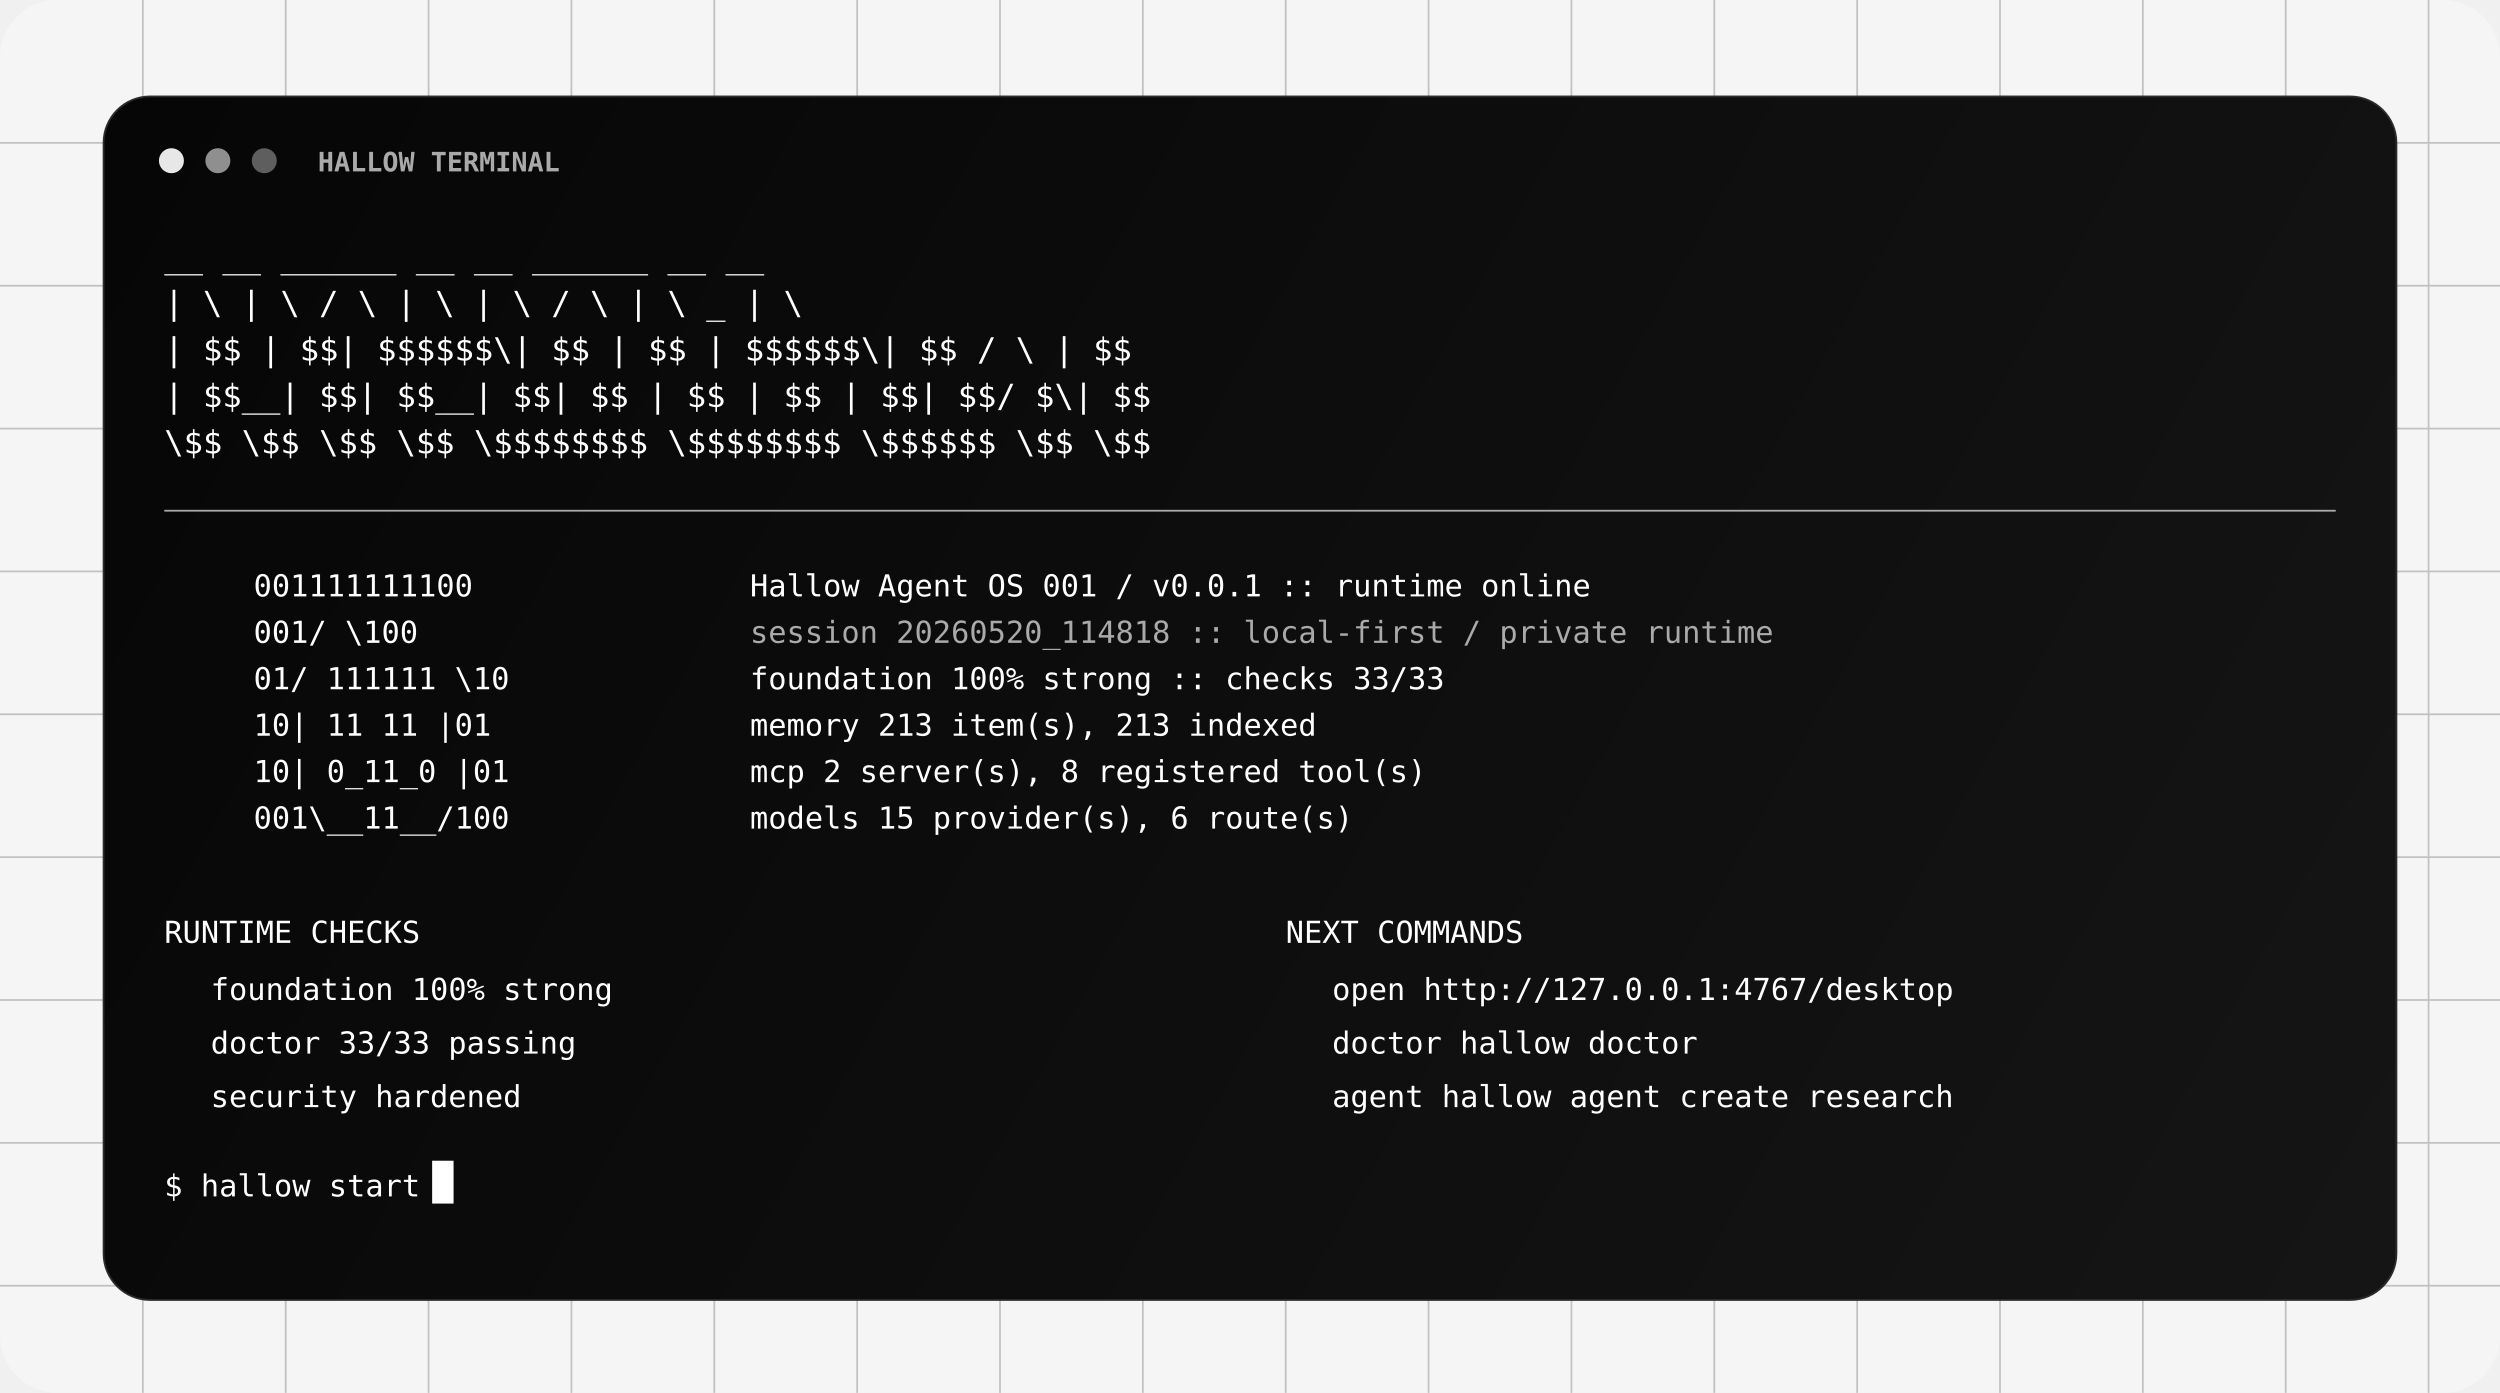
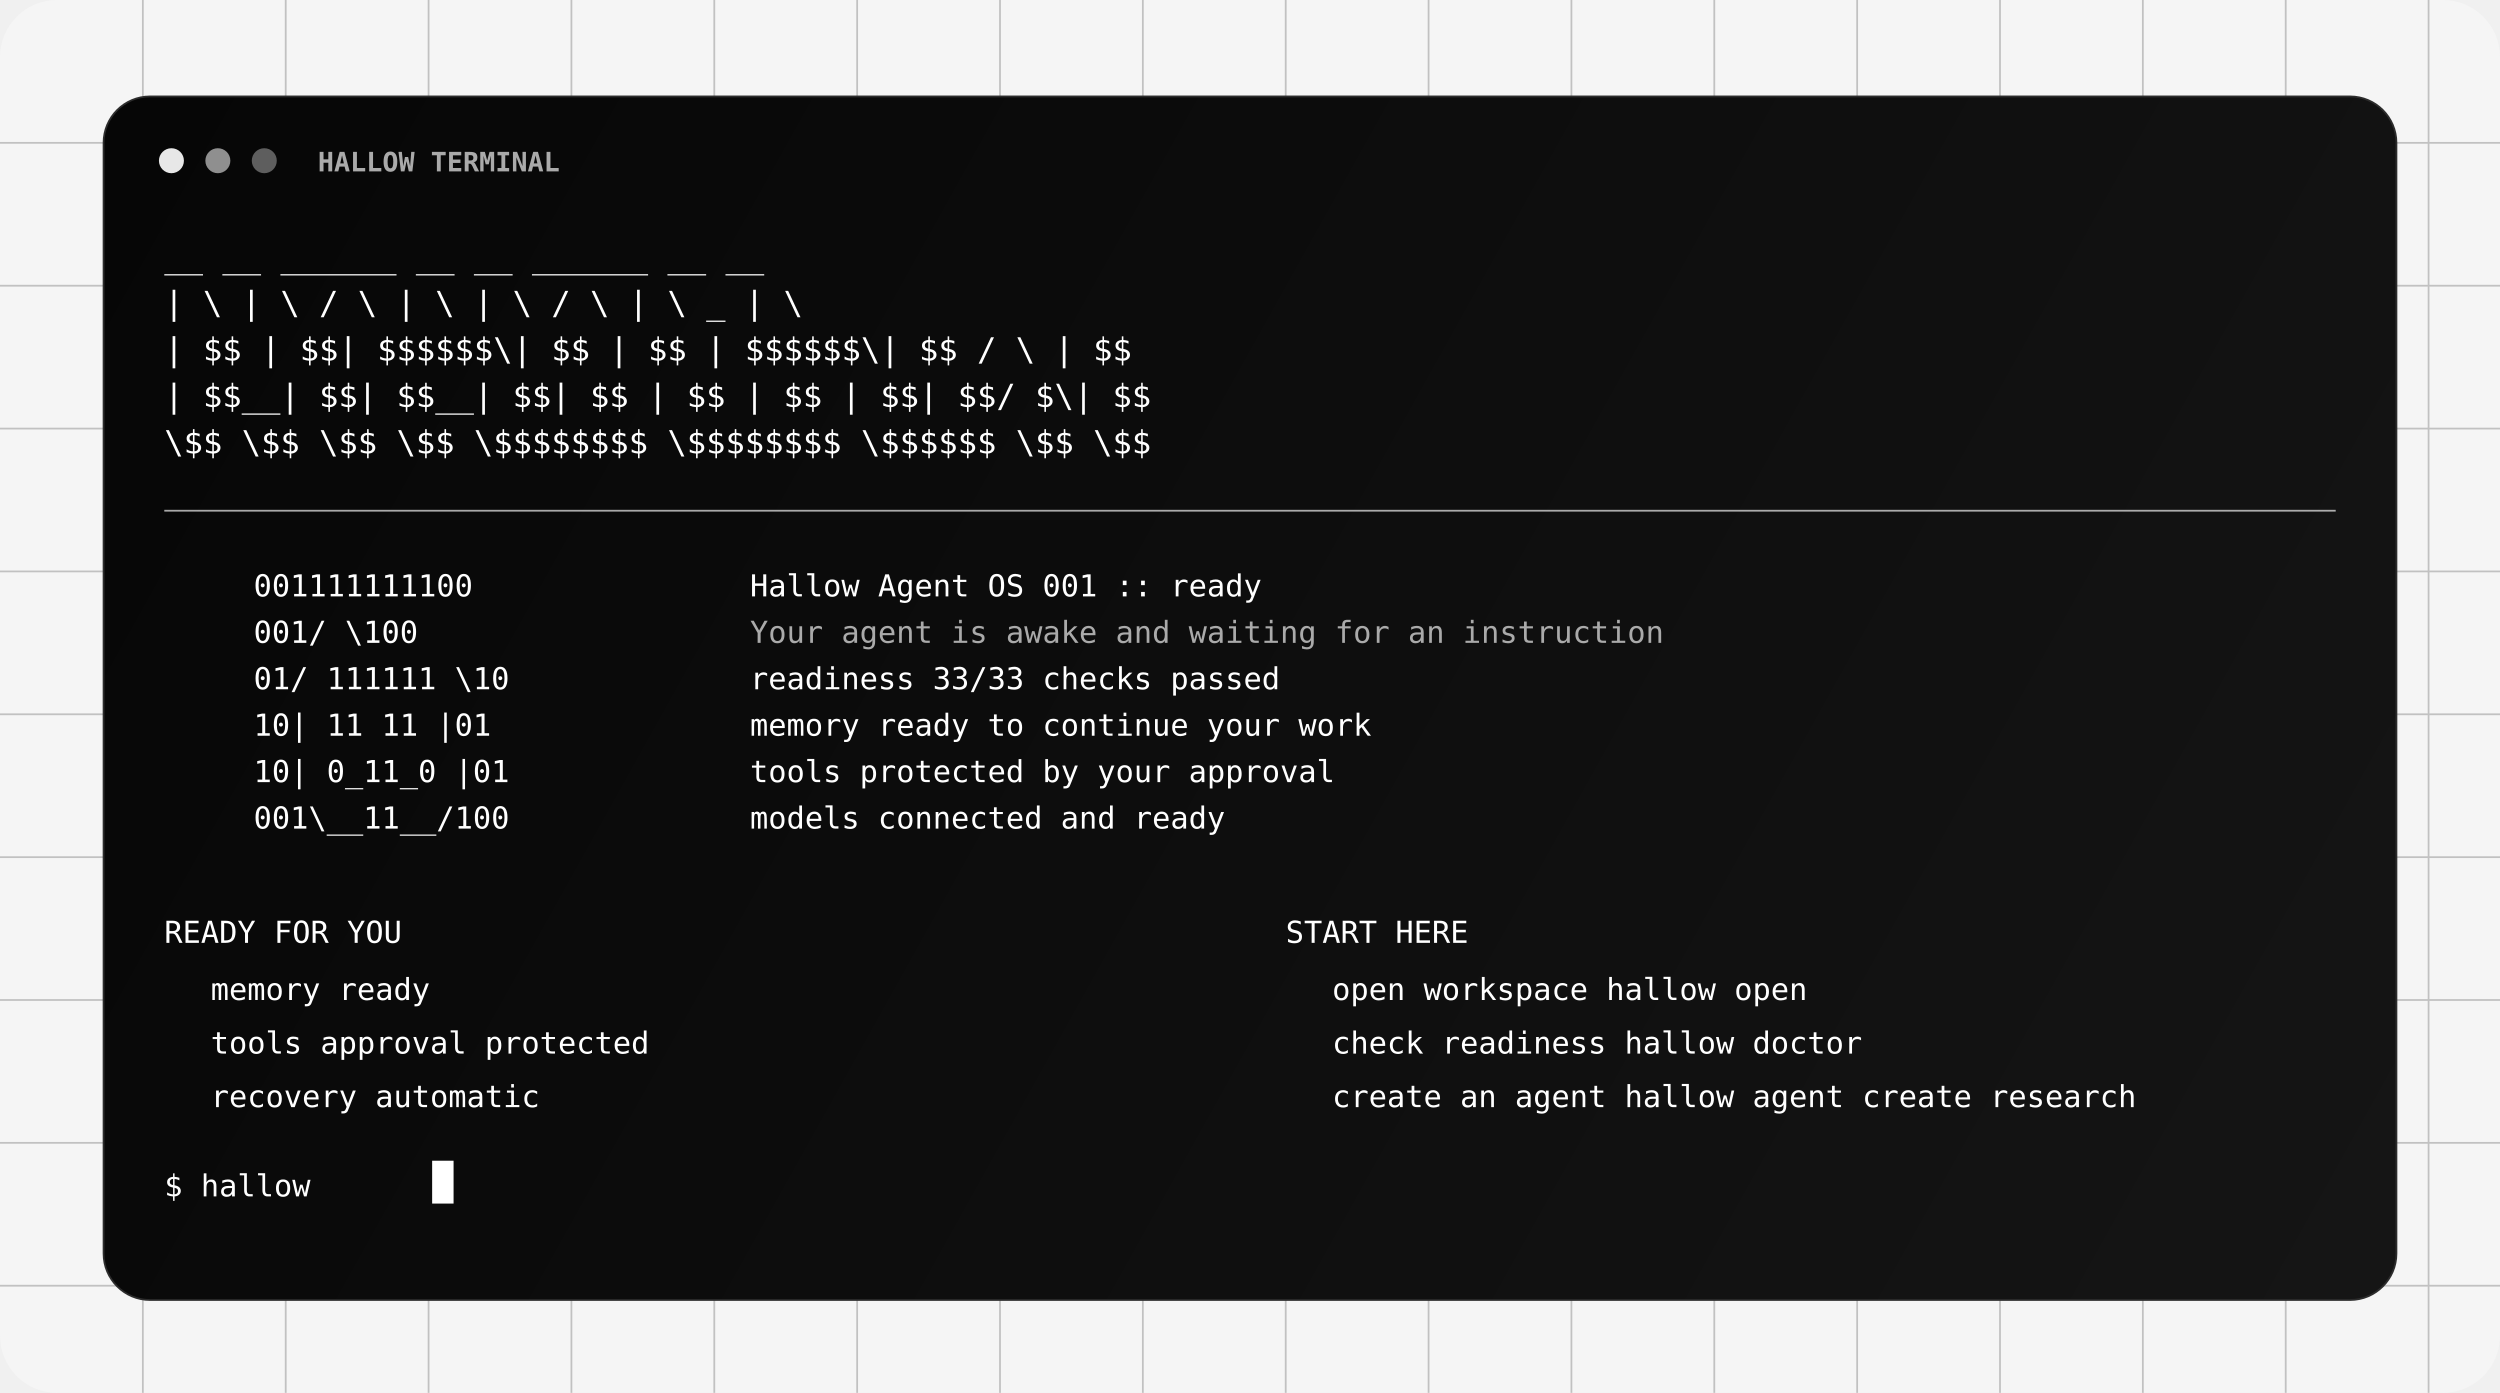
<svg xmlns="http://www.w3.org/2000/svg" width="1400" height="780" viewBox="0 0 1400 780" fill="none" role="img" aria-labelledby="title desc">
  <defs>
    <linearGradient id="termBg" x1="0" y1="0" x2="1400" y2="780" gradientUnits="userSpaceOnUse">
      <stop stop-color="#050505" />
      <stop offset="1" stop-color="#161616" />
    </linearGradient>
    <style>
      .mono { font-family: "SFMono-Regular", "Cascadia Mono", Consolas, monospace; }
      .cursor { animation: blink 1s steps(2,end) infinite; }
      .line { animation: reveal 7s ease-in-out infinite; }
      .line2 { animation: reveal 7s ease-in-out infinite; animation-delay: .35s; }
      .line3 { animation: reveal 7s ease-in-out infinite; animation-delay: .7s; }
      .line4 { animation: reveal 7s ease-in-out infinite; animation-delay: 1.05s; }
      @keyframes blink { 0%,49% { opacity: 1; } 50%,100% { opacity: 0; } }
      @keyframes reveal { 0% { opacity: .1; } 12%,88% { opacity: 1; } 100% { opacity: .1; } }
    </style>
  </defs>
  <rect width="1400" height="780" rx="32" fill="#f5f5f5" />
  <g opacity=".22" stroke="#0a0a0a">
    <path d="M0 80H1400M0 160H1400M0 240H1400M0 320H1400M0 400H1400M0 480H1400M0 560H1400M0 640H1400M0 720H1400" />
    <path d="M80 0V780M160 0V780M240 0V780M320 0V780M400 0V780M480 0V780M560 0V780M640 0V780M720 0V780M800 0V780M880 0V780M960 0V780M1040 0V780M1120 0V780M1200 0V780M1280 0V780M1360 0V780" />
  </g>
  <rect x="58" y="54" width="1284" height="674" rx="26" fill="url(#termBg)" stroke="#2c2c2c" />
  <circle cx="96" cy="90" r="7" fill="#fff" opacity=".9" />
  <circle cx="122" cy="90" r="7" fill="#fff" opacity=".55" />
  <circle cx="148" cy="90" r="7" fill="#fff" opacity=".35" />
  <text x="178" y="96" class="mono" fill="#aaa" font-size="15" font-weight="800">HALLOW TERMINAL</text>
  <g class="mono" fill="#fff" font-size="18">
    <text x="92" y="150">__    __   ______   __       __        ______   __       __</text>
    <text x="92" y="176">|  \  |  \ /      \ |  \     |  \      /      \ |  \  _  |  \</text>
    <text x="92" y="202">| $$  | $$|  $$$$$$\| $$     | $$     |  $$$$$$\| $$ / \ | $$</text>
    <text x="92" y="228">| $$__| $$| $$__| $$| $$     | $$     | $$  | $$| $$/  $\| $$</text>
    <text x="92" y="254"> \$$   \$$ \$$   \$$ \$$$$$$$$ \$$$$$$$$  \$$$$$$  \$$      \$$</text>
  </g>
  <line x1="92" y1="286" x2="1308" y2="286" stroke="#fff" stroke-opacity=".65" />
  <g class="mono" font-size="17">
    <text x="142" y="334" fill="#fff">001111111100</text>
    <text x="142" y="360" fill="#fff">001/        \100</text>
    <text x="142" y="386" fill="#fff">01/ 111111   \10</text>
    <text x="142" y="412" fill="#fff">10|  11 11   |01</text>
    <text x="142" y="438" fill="#fff">10| 0_11_0   |01</text>
    <text x="142" y="464" fill="#fff">001\__11__/100</text>
-     <text x="420" y="334" fill="#fff">Hallow Agent OS 001 / v0.0.1  ::  runtime online</text>
-     <text x="420" y="360" fill="#aaa">session 20260520_114818  ::  local-first / private runtime</text>
-     <text class="line" x="420" y="386" fill="#fff">foundation 100% strong :: checks 33/33</text>
-     <text class="line2" x="420" y="412" fill="#fff">memory 213 item(s), 213 indexed</text>
-     <text class="line3" x="420" y="438" fill="#fff">mcp 2 server(s), 8 registered tool(s)</text>
-     <text class="line4" x="420" y="464" fill="#fff">models 15 provider(s), 6 route(s)</text>
+     <text x="420" y="334" fill="#fff">Hallow Agent OS 001  ::  ready</text>
+     <text x="420" y="360" fill="#aaa">Your agent is awake and waiting for an instruction</text>
+     <text class="line" x="420" y="386" fill="#fff">readiness 33/33 checks passed</text>
+     <text class="line2" x="420" y="412" fill="#fff">memory ready to continue your work</text>
+     <text class="line3" x="420" y="438" fill="#fff">tools protected by your approval</text>
+     <text class="line4" x="420" y="464" fill="#fff">models connected and ready</text>
  </g>
  <g class="mono" font-size="17" fill="#fff">
-     <text x="92" y="528">RUNTIME CHECKS</text>
-     <text x="118" y="560">foundation               100% strong</text>
-     <text x="118" y="590">doctor                   33/33 passing</text>
-     <text x="118" y="620">security                 hardened</text>
-     <text x="92" y="670">$ hallow start</text>
+     <text x="92" y="528">READY FOR YOU</text>
+     <text x="118" y="560">memory                   ready</text>
+     <text x="118" y="590">tools                    approval protected</text>
+     <text x="118" y="620">recovery                 automatic</text>
+     <text x="92" y="670">$ hallow</text>
    <rect class="cursor" x="242" y="650" width="12" height="24" fill="#fff" />
  </g>
  <g class="mono" font-size="17" fill="#fff">
-     <text x="720" y="528">NEXT COMMANDS</text>
-     <text x="746" y="560">open                     http://127.0.0.1:4767/desktop</text>
-     <text x="746" y="590">doctor                   hallow doctor</text>
-     <text x="746" y="620">agent                    hallow agent create research</text>
+     <text x="720" y="528">START HERE</text>
+     <text x="746" y="560">open workspace           hallow open</text>
+     <text x="746" y="590">check readiness          hallow doctor</text>
+     <text x="746" y="620">create an agent          hallow agent create research</text>
  </g>
</svg>
